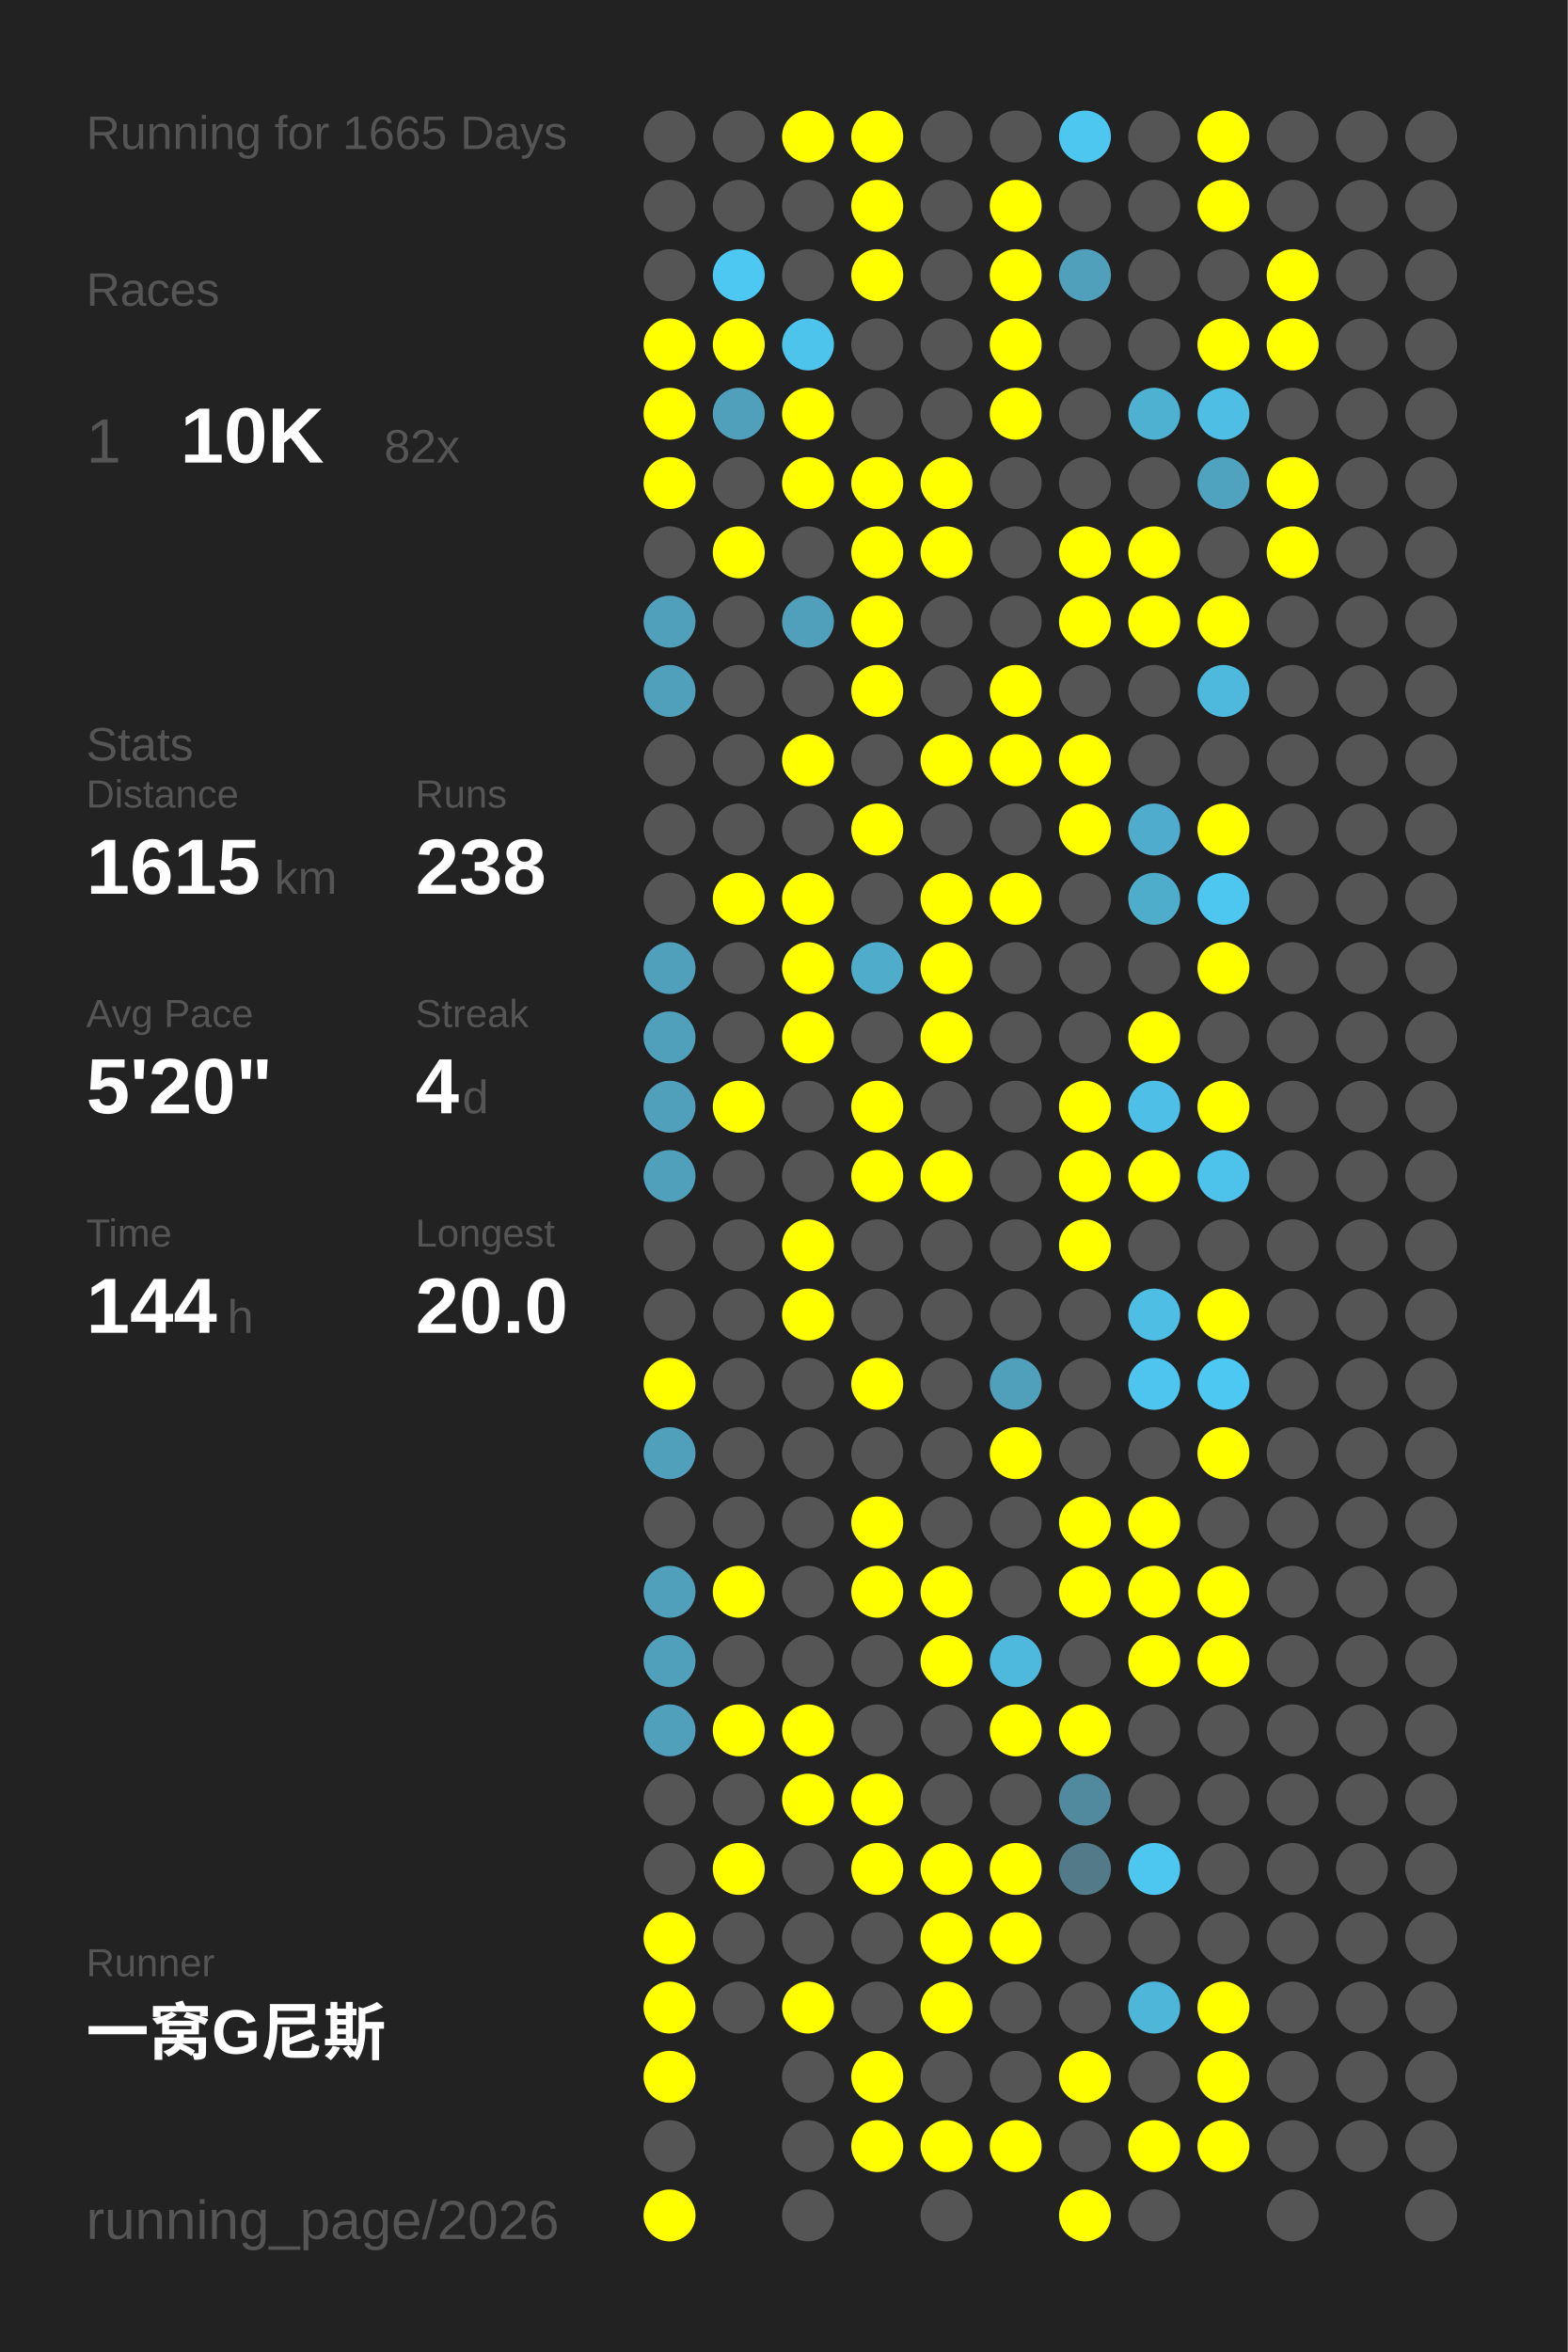
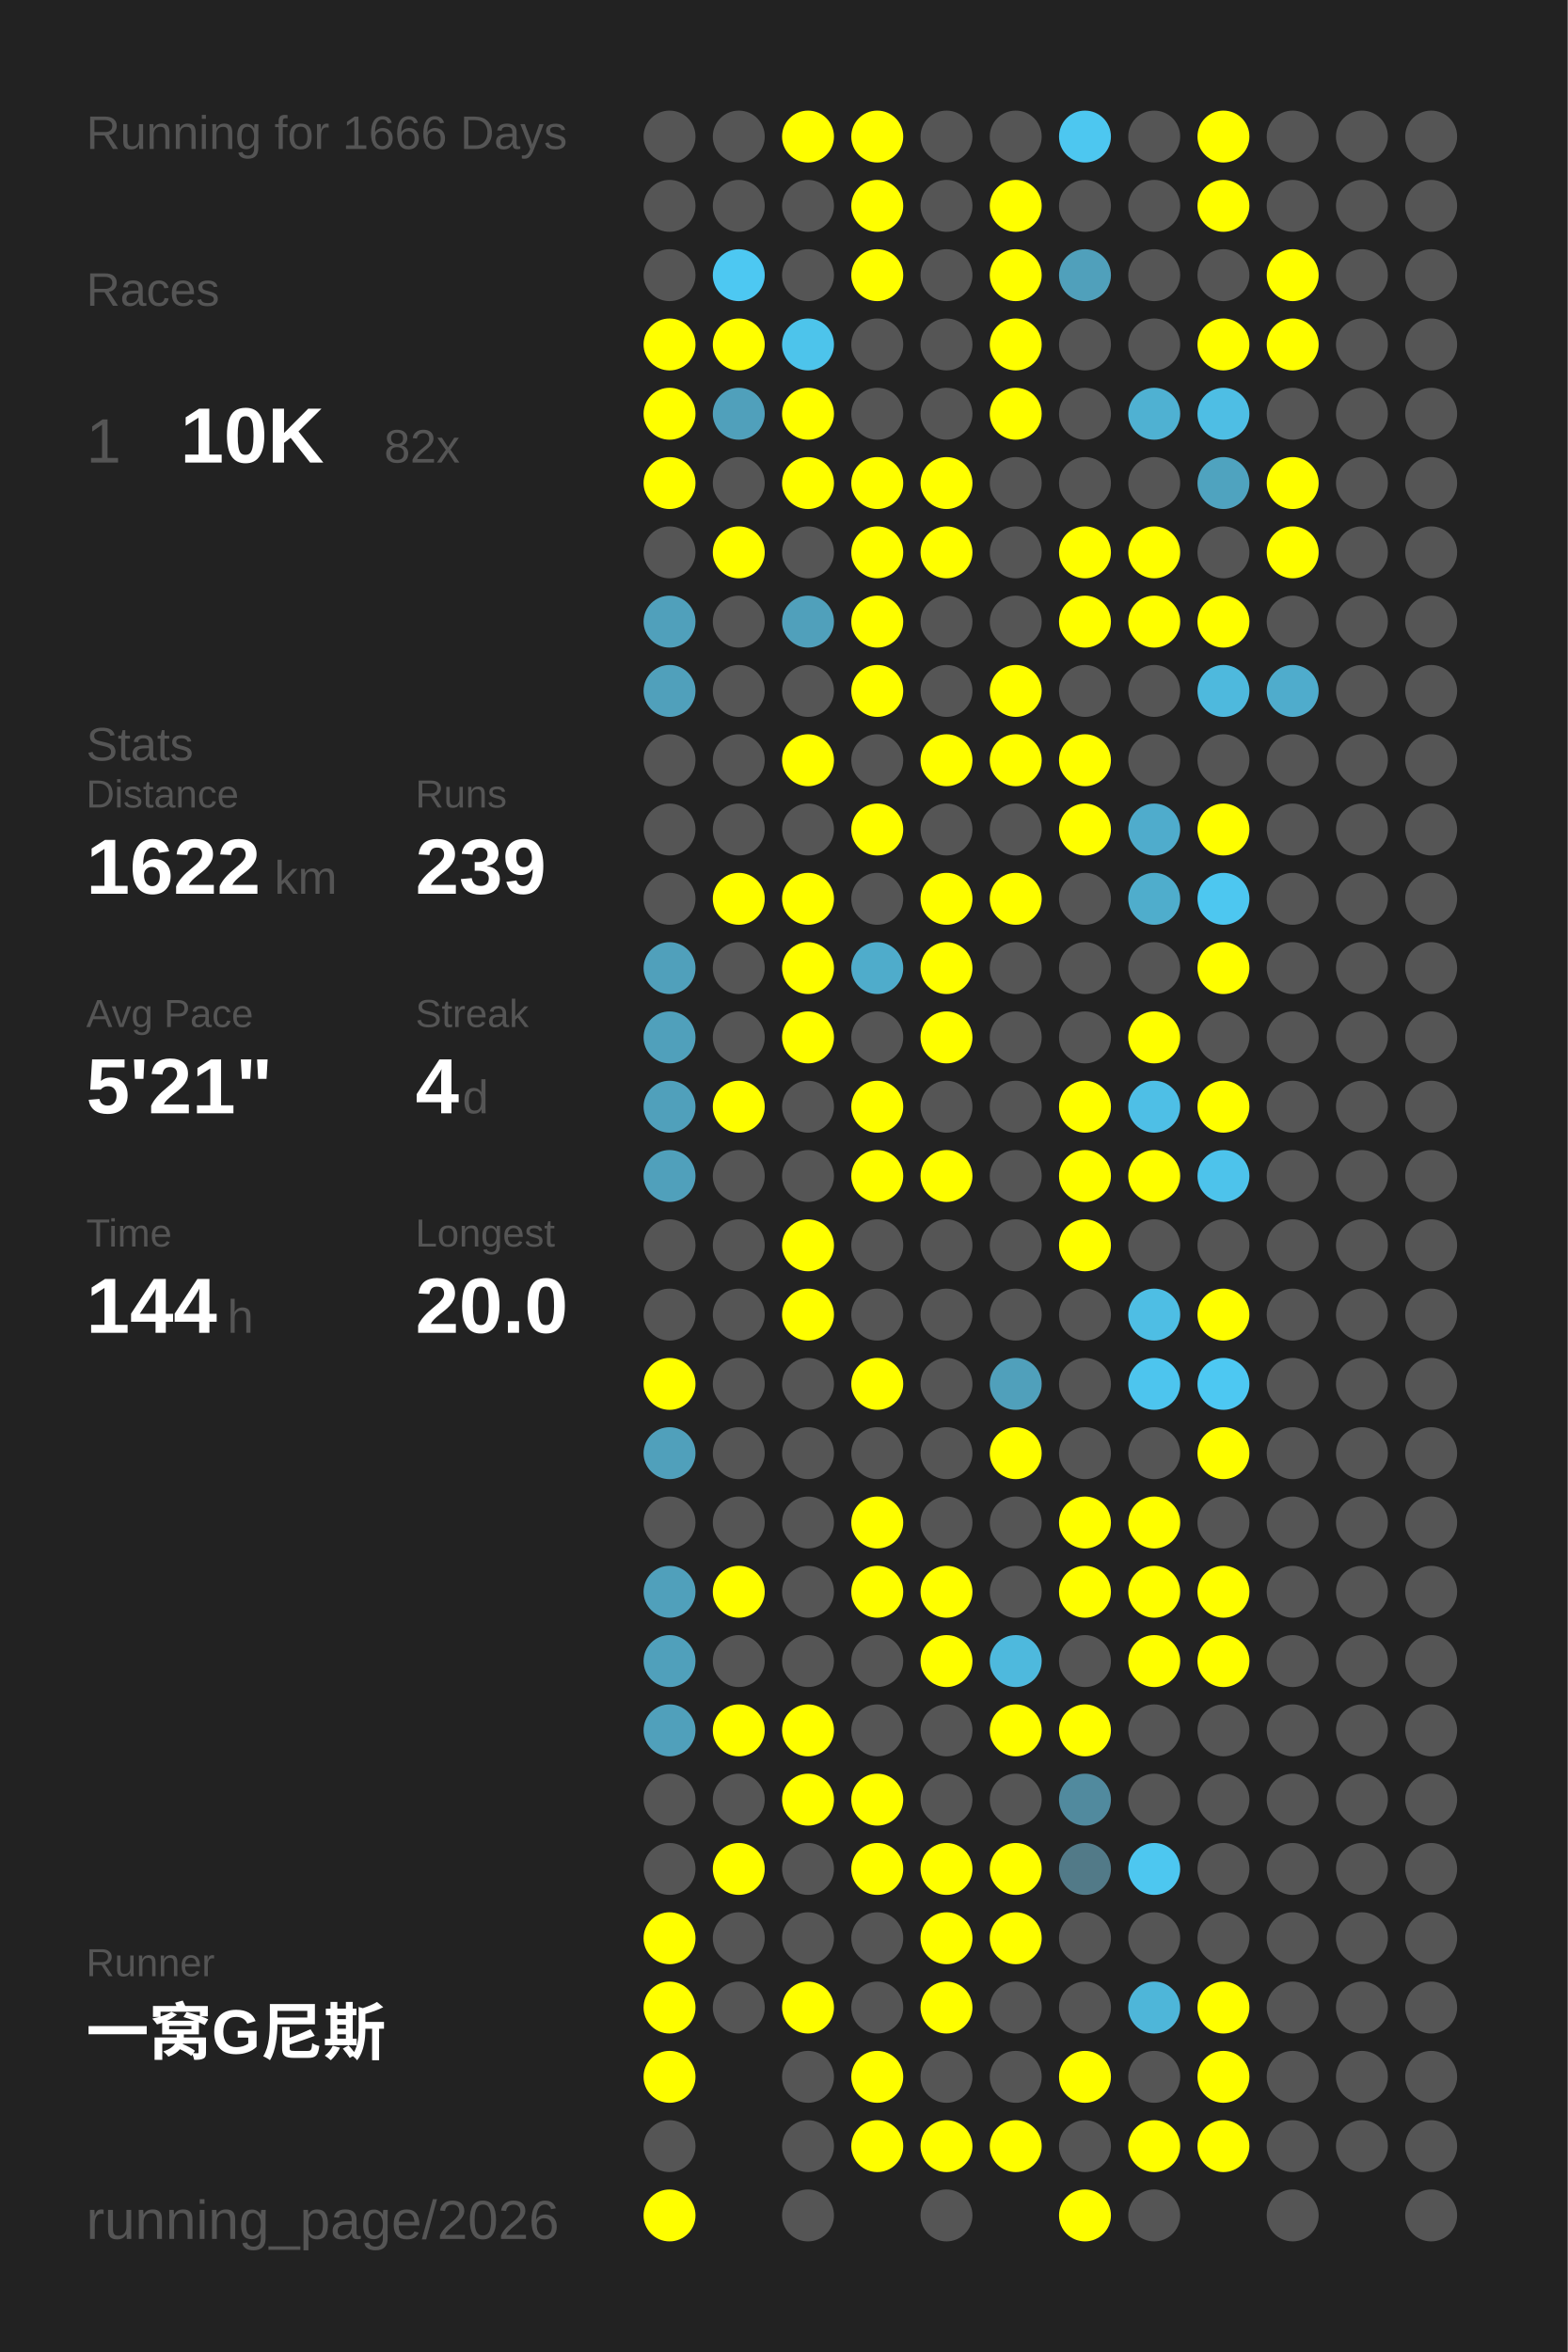
<svg xmlns="http://www.w3.org/2000/svg" baseProfile="full" height="300mm" version="1.1" viewBox="0,0,200,300" width="200mm">
  <defs />
  <rect fill="#222222" height="300" width="200" x="0" y="0" />
-   <text fill="#555555" style="font-size:6px; font-family:Arial;" x="11" y="19">Running for 1665 Days</text>
+   <text fill="#555555" style="font-size:6px; font-family:Arial;" x="11" y="19">Running for 1666 Days</text>
  <text fill="#555555" style="font-size:6px; font-family:Arial;" x="11" y="39">Races</text>
  <text fill="#555555" style="font-size:8px; font-family:Arial;" x="11" y="59">1</text>
  <text fill="#FFFFFF" style="font-size:10px; font-family:Arial; font-weight:bold;" x="23" y="59">10K</text>
  <text fill="#555555" style="font-size:6px; font-family:Arial;" x="49" y="59">82x</text>
  <text fill="#555555" style="font-size:6px; font-family:Arial;" x="11" y="97">Stats</text>
  <text fill="#555555" style="font-size:5px; font-family:Arial;" x="11" y="103">Distance</text>
-   <text fill="#FFFFFF" style="font-size:10px; font-family:Arial; font-weight:bold;" x="11" y="114">1615</text>
+   <text fill="#FFFFFF" style="font-size:10px; font-family:Arial; font-weight:bold;" x="11" y="114">1622</text>
  <text fill="#555555" style="font-size:6px; font-family:Arial;" x="35" y="114">km</text>
  <text fill="#555555" style="font-size:5px; font-family:Arial;" x="53" y="103">Runs</text>
-   <text fill="#FFFFFF" style="font-size:10px; font-family:Arial; font-weight:bold;" x="53" y="114">238</text>
+   <text fill="#FFFFFF" style="font-size:10px; font-family:Arial; font-weight:bold;" x="53" y="114">239</text>
  <text fill="#555555" style="font-size:5px; font-family:Arial;" x="11" y="131">Avg Pace</text>
-   <text fill="#FFFFFF" style="font-size:10px; font-family:Arial; font-weight:bold;" x="11" y="142">5'20"</text>
+   <text fill="#FFFFFF" style="font-size:10px; font-family:Arial; font-weight:bold;" x="11" y="142">5'21"</text>
  <text fill="#555555" style="font-size:5px; font-family:Arial;" x="53" y="131">Streak</text>
  <text fill="#FFFFFF" style="font-size:10px; font-family:Arial; font-weight:bold;" x="53" y="142">4</text>
  <text fill="#555555" style="font-size:6px; font-family:Arial;" x="59" y="142">d</text>
  <text fill="#555555" style="font-size:5px; font-family:Arial;" x="11" y="159">Time</text>
  <text fill="#FFFFFF" style="font-size:10px; font-family:Arial; font-weight:bold;" x="11" y="170">144</text>
  <text fill="#555555" style="font-size:6px; font-family:Arial;" x="29" y="170">h</text>
  <text fill="#555555" style="font-size:5px; font-family:Arial;" x="53" y="159">Longest</text>
  <text fill="#FFFFFF" style="font-size:10px; font-family:Arial; font-weight:bold;" x="53" y="170">20.0</text>
  <text fill="#555555" style="font-size:5px; font-family:Arial;" x="11" y="252.065">Runner</text>
  <text fill="#FFFFFF" style="font-size:8px; font-family:Arial; font-weight:bold;" x="11" y="262.065">一窝G尼斯</text>
  <text fill="#555555" style="font-size:7px; font-family:Arial;" x="11" y="285.581">running_page/2026</text>
  <circle cx="85.417" cy="17.419" fill="#555555" r="3.312" />
  <circle cx="85.417" cy="26.258" fill="#555555" r="3.312" />
  <circle cx="85.417" cy="35.097" fill="#555555" r="3.312" />
  <circle cx="85.417" cy="43.935" fill="#FFFF00" r="3.312" />
  <circle cx="85.417" cy="52.774" fill="#FFFF00" r="3.312" />
  <circle cx="85.417" cy="61.613" fill="#FFFF00" r="3.312" />
  <circle cx="85.417" cy="70.452" fill="#555555" r="3.312" />
  <circle cx="85.417" cy="79.29" fill="#50a0bb" r="3.312" />
  <circle cx="85.417" cy="88.129" fill="#50a0bb" r="3.312" />
  <circle cx="85.417" cy="96.968" fill="#555555" r="3.312" />
  <circle cx="85.417" cy="105.806" fill="#555555" r="3.312" />
  <circle cx="85.417" cy="114.645" fill="#555555" r="3.312" />
  <circle cx="85.417" cy="123.484" fill="#50a0bb" r="3.312" />
  <circle cx="85.417" cy="132.323" fill="#50a0bb" r="3.312" />
  <circle cx="85.417" cy="141.161" fill="#50a0bb" r="3.312" />
  <circle cx="85.417" cy="150" fill="#50a0bb" r="3.312" />
  <circle cx="85.417" cy="158.839" fill="#555555" r="3.312" />
  <circle cx="85.417" cy="167.677" fill="#555555" r="3.312" />
  <circle cx="85.417" cy="176.516" fill="#FFFF00" r="3.312" />
  <circle cx="85.417" cy="185.355" fill="#50a0bb" r="3.312" />
  <circle cx="85.417" cy="194.194" fill="#555555" r="3.312" />
  <circle cx="85.417" cy="203.032" fill="#50a0bb" r="3.312" />
  <circle cx="85.417" cy="211.871" fill="#50a0bb" r="3.312" />
  <circle cx="85.417" cy="220.71" fill="#50a0bb" r="3.312" />
  <circle cx="85.417" cy="229.548" fill="#555555" r="3.312" />
  <circle cx="85.417" cy="238.387" fill="#555555" r="3.312" />
  <circle cx="85.417" cy="247.226" fill="#FFFF00" r="3.312" />
  <circle cx="85.417" cy="256.065" fill="#FFFF00" r="3.312" />
  <circle cx="85.417" cy="264.903" fill="#FFFF00" r="3.312" />
  <circle cx="85.417" cy="273.742" fill="#555555" r="3.312" />
  <circle cx="85.417" cy="282.581" fill="#FFFF00" r="3.312" />
  <circle cx="94.25" cy="17.419" fill="#555555" r="3.312" />
  <circle cx="94.25" cy="26.258" fill="#555555" r="3.312" />
  <circle cx="94.25" cy="35.097" fill="#4dc8f2" r="3.312" />
  <circle cx="94.25" cy="43.935" fill="#FFFF00" r="3.312" />
  <circle cx="94.25" cy="52.774" fill="#50a0bb" r="3.312" />
  <circle cx="94.25" cy="61.613" fill="#555555" r="3.312" />
  <circle cx="94.25" cy="70.452" fill="#FFFF00" r="3.312" />
  <circle cx="94.25" cy="79.29" fill="#555555" r="3.312" />
  <circle cx="94.25" cy="88.129" fill="#555555" r="3.312" />
  <circle cx="94.25" cy="96.968" fill="#555555" r="3.312" />
  <circle cx="94.25" cy="105.806" fill="#555555" r="3.312" />
  <circle cx="94.25" cy="114.645" fill="#FFFF00" r="3.312" />
  <circle cx="94.25" cy="123.484" fill="#555555" r="3.312" />
  <circle cx="94.25" cy="132.323" fill="#555555" r="3.312" />
  <circle cx="94.25" cy="141.161" fill="#FFFF00" r="3.312" />
  <circle cx="94.25" cy="150" fill="#555555" r="3.312" />
  <circle cx="94.25" cy="158.839" fill="#555555" r="3.312" />
  <circle cx="94.25" cy="167.677" fill="#555555" r="3.312" />
  <circle cx="94.25" cy="176.516" fill="#555555" r="3.312" />
  <circle cx="94.25" cy="185.355" fill="#555555" r="3.312" />
  <circle cx="94.25" cy="194.194" fill="#555555" r="3.312" />
  <circle cx="94.25" cy="203.032" fill="#FFFF00" r="3.312" />
  <circle cx="94.25" cy="211.871" fill="#555555" r="3.312" />
  <circle cx="94.25" cy="220.71" fill="#FFFF00" r="3.312" />
  <circle cx="94.25" cy="229.548" fill="#555555" r="3.312" />
  <circle cx="94.25" cy="238.387" fill="#FFFF00" r="3.312" />
  <circle cx="94.25" cy="247.226" fill="#555555" r="3.312" />
  <circle cx="94.25" cy="256.065" fill="#555555" r="3.312" />
  <circle cx="103.083" cy="17.419" fill="#FFFF00" r="3.312" />
  <circle cx="103.083" cy="26.258" fill="#555555" r="3.312" />
  <circle cx="103.083" cy="35.097" fill="#555555" r="3.312" />
  <circle cx="103.083" cy="43.935" fill="#4dc4eb" r="3.312" />
  <circle cx="103.083" cy="52.774" fill="#FFFF00" r="3.312" />
  <circle cx="103.083" cy="61.613" fill="#FFFF00" r="3.312" />
  <circle cx="103.083" cy="70.452" fill="#555555" r="3.312" />
  <circle cx="103.083" cy="79.29" fill="#50a0bb" r="3.312" />
  <circle cx="103.083" cy="88.129" fill="#555555" r="3.312" />
  <circle cx="103.083" cy="96.968" fill="#FFFF00" r="3.312" />
  <circle cx="103.083" cy="105.806" fill="#555555" r="3.312" />
  <circle cx="103.083" cy="114.645" fill="#FFFF00" r="3.312" />
  <circle cx="103.083" cy="123.484" fill="#FFFF00" r="3.312" />
  <circle cx="103.083" cy="132.323" fill="#FFFF00" r="3.312" />
  <circle cx="103.083" cy="141.161" fill="#555555" r="3.312" />
  <circle cx="103.083" cy="150" fill="#555555" r="3.312" />
  <circle cx="103.083" cy="158.839" fill="#FFFF00" r="3.312" />
  <circle cx="103.083" cy="167.677" fill="#FFFF00" r="3.312" />
  <circle cx="103.083" cy="176.516" fill="#555555" r="3.312" />
  <circle cx="103.083" cy="185.355" fill="#555555" r="3.312" />
  <circle cx="103.083" cy="194.194" fill="#555555" r="3.312" />
  <circle cx="103.083" cy="203.032" fill="#555555" r="3.312" />
  <circle cx="103.083" cy="211.871" fill="#555555" r="3.312" />
  <circle cx="103.083" cy="220.71" fill="#FFFF00" r="3.312" />
  <circle cx="103.083" cy="229.548" fill="#FFFF00" r="3.312" />
  <circle cx="103.083" cy="238.387" fill="#555555" r="3.312" />
  <circle cx="103.083" cy="247.226" fill="#555555" r="3.312" />
  <circle cx="103.083" cy="256.065" fill="#FFFF00" r="3.312" />
  <circle cx="103.083" cy="264.903" fill="#555555" r="3.312" />
  <circle cx="103.083" cy="273.742" fill="#555555" r="3.312" />
  <circle cx="103.083" cy="282.581" fill="#555555" r="3.312" />
  <circle cx="111.917" cy="17.419" fill="#FFFF00" r="3.312" />
  <circle cx="111.917" cy="26.258" fill="#FFFF00" r="3.312" />
  <circle cx="111.917" cy="35.097" fill="#FFFF00" r="3.312" />
  <circle cx="111.917" cy="43.935" fill="#555555" r="3.312" />
  <circle cx="111.917" cy="52.774" fill="#555555" r="3.312" />
  <circle cx="111.917" cy="61.613" fill="#FFFF00" r="3.312" />
  <circle cx="111.917" cy="70.452" fill="#FFFF00" r="3.312" />
  <circle cx="111.917" cy="79.29" fill="#FFFF00" r="3.312" />
  <circle cx="111.917" cy="88.129" fill="#FFFF00" r="3.312" />
  <circle cx="111.917" cy="96.968" fill="#555555" r="3.312" />
  <circle cx="111.917" cy="105.806" fill="#FFFF00" r="3.312" />
  <circle cx="111.917" cy="114.645" fill="#555555" r="3.312" />
  <circle cx="111.917" cy="123.484" fill="#4faccb" r="3.312" />
  <circle cx="111.917" cy="132.323" fill="#555555" r="3.312" />
  <circle cx="111.917" cy="141.161" fill="#FFFF00" r="3.312" />
  <circle cx="111.917" cy="150" fill="#FFFF00" r="3.312" />
  <circle cx="111.917" cy="158.839" fill="#555555" r="3.312" />
  <circle cx="111.917" cy="167.677" fill="#555555" r="3.312" />
  <circle cx="111.917" cy="176.516" fill="#FFFF00" r="3.312" />
  <circle cx="111.917" cy="185.355" fill="#555555" r="3.312" />
  <circle cx="111.917" cy="194.194" fill="#FFFF00" r="3.312" />
  <circle cx="111.917" cy="203.032" fill="#FFFF00" r="3.312" />
  <circle cx="111.917" cy="211.871" fill="#555555" r="3.312" />
  <circle cx="111.917" cy="220.71" fill="#555555" r="3.312" />
  <circle cx="111.917" cy="229.548" fill="#FFFF00" r="3.312" />
  <circle cx="111.917" cy="238.387" fill="#FFFF00" r="3.312" />
  <circle cx="111.917" cy="247.226" fill="#555555" r="3.312" />
  <circle cx="111.917" cy="256.065" fill="#555555" r="3.312" />
  <circle cx="111.917" cy="264.903" fill="#FFFF00" r="3.312" />
  <circle cx="111.917" cy="273.742" fill="#FFFF00" r="3.312" />
  <circle cx="120.75" cy="17.419" fill="#555555" r="3.312" />
  <circle cx="120.75" cy="26.258" fill="#555555" r="3.312" />
  <circle cx="120.75" cy="35.097" fill="#555555" r="3.312" />
  <circle cx="120.75" cy="43.935" fill="#555555" r="3.312" />
  <circle cx="120.75" cy="52.774" fill="#555555" r="3.312" />
  <circle cx="120.75" cy="61.613" fill="#FFFF00" r="3.312" />
  <circle cx="120.75" cy="70.452" fill="#FFFF00" r="3.312" />
  <circle cx="120.75" cy="79.29" fill="#555555" r="3.312" />
  <circle cx="120.75" cy="88.129" fill="#555555" r="3.312" />
  <circle cx="120.75" cy="96.968" fill="#FFFF00" r="3.312" />
  <circle cx="120.75" cy="105.806" fill="#555555" r="3.312" />
  <circle cx="120.75" cy="114.645" fill="#FFFF00" r="3.312" />
  <circle cx="120.75" cy="123.484" fill="#FFFF00" r="3.312" />
  <circle cx="120.75" cy="132.323" fill="#FFFF00" r="3.312" />
  <circle cx="120.75" cy="141.161" fill="#555555" r="3.312" />
  <circle cx="120.75" cy="150" fill="#FFFF00" r="3.312" />
  <circle cx="120.75" cy="158.839" fill="#555555" r="3.312" />
  <circle cx="120.75" cy="167.677" fill="#555555" r="3.312" />
  <circle cx="120.75" cy="176.516" fill="#555555" r="3.312" />
  <circle cx="120.75" cy="185.355" fill="#555555" r="3.312" />
  <circle cx="120.75" cy="194.194" fill="#555555" r="3.312" />
  <circle cx="120.75" cy="203.032" fill="#FFFF00" r="3.312" />
  <circle cx="120.75" cy="211.871" fill="#FFFF00" r="3.312" />
  <circle cx="120.75" cy="220.71" fill="#555555" r="3.312" />
  <circle cx="120.75" cy="229.548" fill="#555555" r="3.312" />
  <circle cx="120.75" cy="238.387" fill="#FFFF00" r="3.312" />
  <circle cx="120.75" cy="247.226" fill="#FFFF00" r="3.312" />
  <circle cx="120.75" cy="256.065" fill="#FFFF00" r="3.312" />
  <circle cx="120.75" cy="264.903" fill="#555555" r="3.312" />
  <circle cx="120.75" cy="273.742" fill="#FFFF00" r="3.312" />
  <circle cx="120.75" cy="282.581" fill="#555555" r="3.312" />
  <circle cx="129.583" cy="17.419" fill="#555555" r="3.312" />
  <circle cx="129.583" cy="26.258" fill="#FFFF00" r="3.312" />
  <circle cx="129.583" cy="35.097" fill="#FFFF00" r="3.312" />
  <circle cx="129.583" cy="43.935" fill="#FFFF00" r="3.312" />
  <circle cx="129.583" cy="52.774" fill="#FFFF00" r="3.312" />
  <circle cx="129.583" cy="61.613" fill="#555555" r="3.312" />
  <circle cx="129.583" cy="70.452" fill="#555555" r="3.312" />
  <circle cx="129.583" cy="79.29" fill="#555555" r="3.312" />
  <circle cx="129.583" cy="88.129" fill="#FFFF00" r="3.312" />
  <circle cx="129.583" cy="96.968" fill="#FFFF00" r="3.312" />
  <circle cx="129.583" cy="105.806" fill="#555555" r="3.312" />
  <circle cx="129.583" cy="114.645" fill="#FFFF00" r="3.312" />
  <circle cx="129.583" cy="123.484" fill="#555555" r="3.312" />
  <circle cx="129.583" cy="132.323" fill="#555555" r="3.312" />
  <circle cx="129.583" cy="141.161" fill="#555555" r="3.312" />
  <circle cx="129.583" cy="150" fill="#555555" r="3.312" />
  <circle cx="129.583" cy="158.839" fill="#555555" r="3.312" />
  <circle cx="129.583" cy="167.677" fill="#555555" r="3.312" />
  <circle cx="129.583" cy="176.516" fill="#50a0bb" r="3.312" />
  <circle cx="129.583" cy="185.355" fill="#FFFF00" r="3.312" />
  <circle cx="129.583" cy="194.194" fill="#555555" r="3.312" />
  <circle cx="129.583" cy="203.032" fill="#555555" r="3.312" />
  <circle cx="129.583" cy="211.871" fill="#4eb9dd" r="3.312" />
  <circle cx="129.583" cy="220.71" fill="#FFFF00" r="3.312" />
  <circle cx="129.583" cy="229.548" fill="#555555" r="3.312" />
  <circle cx="129.583" cy="238.387" fill="#FFFF00" r="3.312" />
  <circle cx="129.583" cy="247.226" fill="#FFFF00" r="3.312" />
  <circle cx="129.583" cy="256.065" fill="#555555" r="3.312" />
  <circle cx="129.583" cy="264.903" fill="#555555" r="3.312" />
  <circle cx="129.583" cy="273.742" fill="#FFFF00" r="3.312" />
  <circle cx="138.417" cy="17.419" fill="#4dc7f0" r="3.312" />
  <circle cx="138.417" cy="26.258" fill="#555555" r="3.312" />
  <circle cx="138.417" cy="35.097" fill="#50a0bb" r="3.312" />
  <circle cx="138.417" cy="43.935" fill="#555555" r="3.312" />
  <circle cx="138.417" cy="52.774" fill="#555555" r="3.312" />
  <circle cx="138.417" cy="61.613" fill="#555555" r="3.312" />
  <circle cx="138.417" cy="70.452" fill="#FFFF00" r="3.312" />
  <circle cx="138.417" cy="79.29" fill="#FFFF00" r="3.312" />
  <circle cx="138.417" cy="88.129" fill="#555555" r="3.312" />
  <circle cx="138.417" cy="96.968" fill="#FFFF00" r="3.312" />
  <circle cx="138.417" cy="105.806" fill="#FFFF00" r="3.312" />
  <circle cx="138.417" cy="114.645" fill="#555555" r="3.312" />
  <circle cx="138.417" cy="123.484" fill="#555555" r="3.312" />
  <circle cx="138.417" cy="132.323" fill="#555555" r="3.312" />
  <circle cx="138.417" cy="141.161" fill="#FFFF00" r="3.312" />
  <circle cx="138.417" cy="150" fill="#FFFF00" r="3.312" />
  <circle cx="138.417" cy="158.839" fill="#FFFF00" r="3.312" />
  <circle cx="138.417" cy="167.677" fill="#555555" r="3.312" />
  <circle cx="138.417" cy="176.516" fill="#555555" r="3.312" />
  <circle cx="138.417" cy="185.355" fill="#555555" r="3.312" />
  <circle cx="138.417" cy="194.194" fill="#FFFF00" r="3.312" />
  <circle cx="138.417" cy="203.032" fill="#FFFF00" r="3.312" />
  <circle cx="138.417" cy="211.871" fill="#555555" r="3.312" />
  <circle cx="138.417" cy="220.71" fill="#FFFF00" r="3.312" />
  <circle cx="138.417" cy="229.548" fill="#518a9e" r="3.312" />
  <circle cx="138.417" cy="238.387" fill="#527a88" r="3.312" />
  <circle cx="138.417" cy="247.226" fill="#555555" r="3.312" />
  <circle cx="138.417" cy="256.065" fill="#555555" r="3.312" />
  <circle cx="138.417" cy="264.903" fill="#FFFF00" r="3.312" />
  <circle cx="138.417" cy="273.742" fill="#555555" r="3.312" />
  <circle cx="138.417" cy="282.581" fill="#FFFF00" r="3.312" />
  <circle cx="147.25" cy="17.419" fill="#555555" r="3.312" />
  <circle cx="147.25" cy="26.258" fill="#555555" r="3.312" />
  <circle cx="147.25" cy="35.097" fill="#555555" r="3.312" />
  <circle cx="147.25" cy="43.935" fill="#555555" r="3.312" />
  <circle cx="147.25" cy="52.774" fill="#4fb1d2" r="3.312" />
  <circle cx="147.25" cy="61.613" fill="#555555" r="3.312" />
  <circle cx="147.25" cy="70.452" fill="#FFFF00" r="3.312" />
  <circle cx="147.25" cy="79.29" fill="#FFFF00" r="3.312" />
  <circle cx="147.25" cy="88.129" fill="#555555" r="3.312" />
  <circle cx="147.25" cy="96.968" fill="#555555" r="3.312" />
  <circle cx="147.25" cy="105.806" fill="#4faccc" r="3.312" />
  <circle cx="147.25" cy="114.645" fill="#4fadcc" r="3.312" />
  <circle cx="147.25" cy="123.484" fill="#555555" r="3.312" />
  <circle cx="147.25" cy="132.323" fill="#FFFF00" r="3.312" />
  <circle cx="147.25" cy="141.161" fill="#4ebfe6" r="3.312" />
  <circle cx="147.25" cy="150" fill="#FFFF00" r="3.312" />
  <circle cx="147.25" cy="158.839" fill="#555555" r="3.312" />
  <circle cx="147.25" cy="167.677" fill="#4ebee4" r="3.312" />
  <circle cx="147.25" cy="176.516" fill="#4dc5ee" r="3.312" />
  <circle cx="147.25" cy="185.355" fill="#555555" r="3.312" />
  <circle cx="147.25" cy="194.194" fill="#FFFF00" r="3.312" />
  <circle cx="147.25" cy="203.032" fill="#FFFF00" r="3.312" />
  <circle cx="147.25" cy="211.871" fill="#FFFF00" r="3.312" />
  <circle cx="147.25" cy="220.71" fill="#555555" r="3.312" />
  <circle cx="147.25" cy="229.548" fill="#555555" r="3.312" />
  <circle cx="147.25" cy="238.387" fill="#4dc7f0" r="3.312" />
  <circle cx="147.25" cy="247.226" fill="#555555" r="3.312" />
  <circle cx="147.25" cy="256.065" fill="#4eb6d9" r="3.312" />
  <circle cx="147.25" cy="264.903" fill="#555555" r="3.312" />
  <circle cx="147.25" cy="273.742" fill="#FFFF00" r="3.312" />
  <circle cx="147.25" cy="282.581" fill="#555555" r="3.312" />
  <circle cx="156.083" cy="17.419" fill="#FFFF00" r="3.312" />
  <circle cx="156.083" cy="26.258" fill="#FFFF00" r="3.312" />
  <circle cx="156.083" cy="35.097" fill="#555555" r="3.312" />
  <circle cx="156.083" cy="43.935" fill="#FFFF00" r="3.312" />
  <circle cx="156.083" cy="52.774" fill="#4ebee4" r="3.312" />
  <circle cx="156.083" cy="61.613" fill="#4fa3bf" r="3.312" />
  <circle cx="156.083" cy="70.452" fill="#555555" r="3.312" />
  <circle cx="156.083" cy="79.29" fill="#FFFF00" r="3.312" />
  <circle cx="156.083" cy="88.129" fill="#4eb9dd" r="3.312" />
  <circle cx="156.083" cy="96.968" fill="#555555" r="3.312" />
  <circle cx="156.083" cy="105.806" fill="#FFFF00" r="3.312" />
  <circle cx="156.083" cy="114.645" fill="#4dc7f0" r="3.312" />
  <circle cx="156.083" cy="123.484" fill="#FFFF00" r="3.312" />
  <circle cx="156.083" cy="132.323" fill="#555555" r="3.312" />
  <circle cx="156.083" cy="141.161" fill="#FFFF00" r="3.312" />
  <circle cx="156.083" cy="150" fill="#4dc3eb" r="3.312" />
  <circle cx="156.083" cy="158.839" fill="#555555" r="3.312" />
  <circle cx="156.083" cy="167.677" fill="#FFFF00" r="3.312" />
  <circle cx="156.083" cy="176.516" fill="#4dc8f2" r="3.312" />
  <circle cx="156.083" cy="185.355" fill="#FFFF00" r="3.312" />
  <circle cx="156.083" cy="194.194" fill="#555555" r="3.312" />
  <circle cx="156.083" cy="203.032" fill="#FFFF00" r="3.312" />
  <circle cx="156.083" cy="211.871" fill="#FFFF00" r="3.312" />
  <circle cx="156.083" cy="220.71" fill="#555555" r="3.312" />
  <circle cx="156.083" cy="229.548" fill="#555555" r="3.312" />
  <circle cx="156.083" cy="238.387" fill="#555555" r="3.312" />
  <circle cx="156.083" cy="247.226" fill="#555555" r="3.312" />
  <circle cx="156.083" cy="256.065" fill="#FFFF00" r="3.312" />
  <circle cx="156.083" cy="264.903" fill="#FFFF00" r="3.312" />
  <circle cx="156.083" cy="273.742" fill="#FFFF00" r="3.312" />
  <circle cx="164.917" cy="17.419" fill="#555555" r="3.312" />
  <circle cx="164.917" cy="26.258" fill="#555555" r="3.312" />
  <circle cx="164.917" cy="35.097" fill="#FFFF00" r="3.312" />
  <circle cx="164.917" cy="43.935" fill="#FFFF00" r="3.312" />
  <circle cx="164.917" cy="52.774" fill="#555555" r="3.312" />
  <circle cx="164.917" cy="61.613" fill="#FFFF00" r="3.312" />
  <circle cx="164.917" cy="70.452" fill="#FFFF00" r="3.312" />
  <circle cx="164.917" cy="79.29" fill="#555555" r="3.312" />
-   <circle cx="164.917" cy="88.129" fill="#555555" r="3.312" />
+   <circle cx="164.917" cy="88.129" fill="#4faccc" r="3.312" />
  <circle cx="164.917" cy="96.968" fill="#555555" r="3.312" />
  <circle cx="164.917" cy="105.806" fill="#555555" r="3.312" />
  <circle cx="164.917" cy="114.645" fill="#555555" r="3.312" />
  <circle cx="164.917" cy="123.484" fill="#555555" r="3.312" />
  <circle cx="164.917" cy="132.323" fill="#555555" r="3.312" />
  <circle cx="164.917" cy="141.161" fill="#555555" r="3.312" />
  <circle cx="164.917" cy="150" fill="#555555" r="3.312" />
  <circle cx="164.917" cy="158.839" fill="#555555" r="3.312" />
  <circle cx="164.917" cy="167.677" fill="#555555" r="3.312" />
  <circle cx="164.917" cy="176.516" fill="#555555" r="3.312" />
  <circle cx="164.917" cy="185.355" fill="#555555" r="3.312" />
  <circle cx="164.917" cy="194.194" fill="#555555" r="3.312" />
  <circle cx="164.917" cy="203.032" fill="#555555" r="3.312" />
  <circle cx="164.917" cy="211.871" fill="#555555" r="3.312" />
  <circle cx="164.917" cy="220.71" fill="#555555" r="3.312" />
  <circle cx="164.917" cy="229.548" fill="#555555" r="3.312" />
  <circle cx="164.917" cy="238.387" fill="#555555" r="3.312" />
  <circle cx="164.917" cy="247.226" fill="#555555" r="3.312" />
  <circle cx="164.917" cy="256.065" fill="#555555" r="3.312" />
  <circle cx="164.917" cy="264.903" fill="#555555" r="3.312" />
  <circle cx="164.917" cy="273.742" fill="#555555" r="3.312" />
  <circle cx="164.917" cy="282.581" fill="#555555" r="3.312" />
  <circle cx="173.75" cy="17.419" fill="#555555" r="3.312" />
  <circle cx="173.75" cy="26.258" fill="#555555" r="3.312" />
  <circle cx="173.75" cy="35.097" fill="#555555" r="3.312" />
  <circle cx="173.75" cy="43.935" fill="#555555" r="3.312" />
  <circle cx="173.75" cy="52.774" fill="#555555" r="3.312" />
  <circle cx="173.75" cy="61.613" fill="#555555" r="3.312" />
  <circle cx="173.75" cy="70.452" fill="#555555" r="3.312" />
  <circle cx="173.75" cy="79.29" fill="#555555" r="3.312" />
  <circle cx="173.75" cy="88.129" fill="#555555" r="3.312" />
  <circle cx="173.75" cy="96.968" fill="#555555" r="3.312" />
  <circle cx="173.75" cy="105.806" fill="#555555" r="3.312" />
  <circle cx="173.75" cy="114.645" fill="#555555" r="3.312" />
  <circle cx="173.75" cy="123.484" fill="#555555" r="3.312" />
  <circle cx="173.75" cy="132.323" fill="#555555" r="3.312" />
  <circle cx="173.75" cy="141.161" fill="#555555" r="3.312" />
  <circle cx="173.75" cy="150" fill="#555555" r="3.312" />
  <circle cx="173.75" cy="158.839" fill="#555555" r="3.312" />
  <circle cx="173.75" cy="167.677" fill="#555555" r="3.312" />
  <circle cx="173.75" cy="176.516" fill="#555555" r="3.312" />
  <circle cx="173.75" cy="185.355" fill="#555555" r="3.312" />
  <circle cx="173.75" cy="194.194" fill="#555555" r="3.312" />
  <circle cx="173.75" cy="203.032" fill="#555555" r="3.312" />
  <circle cx="173.75" cy="211.871" fill="#555555" r="3.312" />
  <circle cx="173.75" cy="220.71" fill="#555555" r="3.312" />
  <circle cx="173.75" cy="229.548" fill="#555555" r="3.312" />
  <circle cx="173.75" cy="238.387" fill="#555555" r="3.312" />
  <circle cx="173.75" cy="247.226" fill="#555555" r="3.312" />
  <circle cx="173.75" cy="256.065" fill="#555555" r="3.312" />
  <circle cx="173.75" cy="264.903" fill="#555555" r="3.312" />
  <circle cx="173.75" cy="273.742" fill="#555555" r="3.312" />
  <circle cx="182.583" cy="17.419" fill="#555555" r="3.312" />
  <circle cx="182.583" cy="26.258" fill="#555555" r="3.312" />
  <circle cx="182.583" cy="35.097" fill="#555555" r="3.312" />
  <circle cx="182.583" cy="43.935" fill="#555555" r="3.312" />
  <circle cx="182.583" cy="52.774" fill="#555555" r="3.312" />
  <circle cx="182.583" cy="61.613" fill="#555555" r="3.312" />
  <circle cx="182.583" cy="70.452" fill="#555555" r="3.312" />
  <circle cx="182.583" cy="79.29" fill="#555555" r="3.312" />
  <circle cx="182.583" cy="88.129" fill="#555555" r="3.312" />
  <circle cx="182.583" cy="96.968" fill="#555555" r="3.312" />
  <circle cx="182.583" cy="105.806" fill="#555555" r="3.312" />
  <circle cx="182.583" cy="114.645" fill="#555555" r="3.312" />
  <circle cx="182.583" cy="123.484" fill="#555555" r="3.312" />
  <circle cx="182.583" cy="132.323" fill="#555555" r="3.312" />
  <circle cx="182.583" cy="141.161" fill="#555555" r="3.312" />
  <circle cx="182.583" cy="150" fill="#555555" r="3.312" />
  <circle cx="182.583" cy="158.839" fill="#555555" r="3.312" />
  <circle cx="182.583" cy="167.677" fill="#555555" r="3.312" />
  <circle cx="182.583" cy="176.516" fill="#555555" r="3.312" />
  <circle cx="182.583" cy="185.355" fill="#555555" r="3.312" />
  <circle cx="182.583" cy="194.194" fill="#555555" r="3.312" />
  <circle cx="182.583" cy="203.032" fill="#555555" r="3.312" />
  <circle cx="182.583" cy="211.871" fill="#555555" r="3.312" />
  <circle cx="182.583" cy="220.71" fill="#555555" r="3.312" />
  <circle cx="182.583" cy="229.548" fill="#555555" r="3.312" />
  <circle cx="182.583" cy="238.387" fill="#555555" r="3.312" />
  <circle cx="182.583" cy="247.226" fill="#555555" r="3.312" />
  <circle cx="182.583" cy="256.065" fill="#555555" r="3.312" />
  <circle cx="182.583" cy="264.903" fill="#555555" r="3.312" />
  <circle cx="182.583" cy="273.742" fill="#555555" r="3.312" />
  <circle cx="182.583" cy="282.581" fill="#555555" r="3.312" />
</svg>
